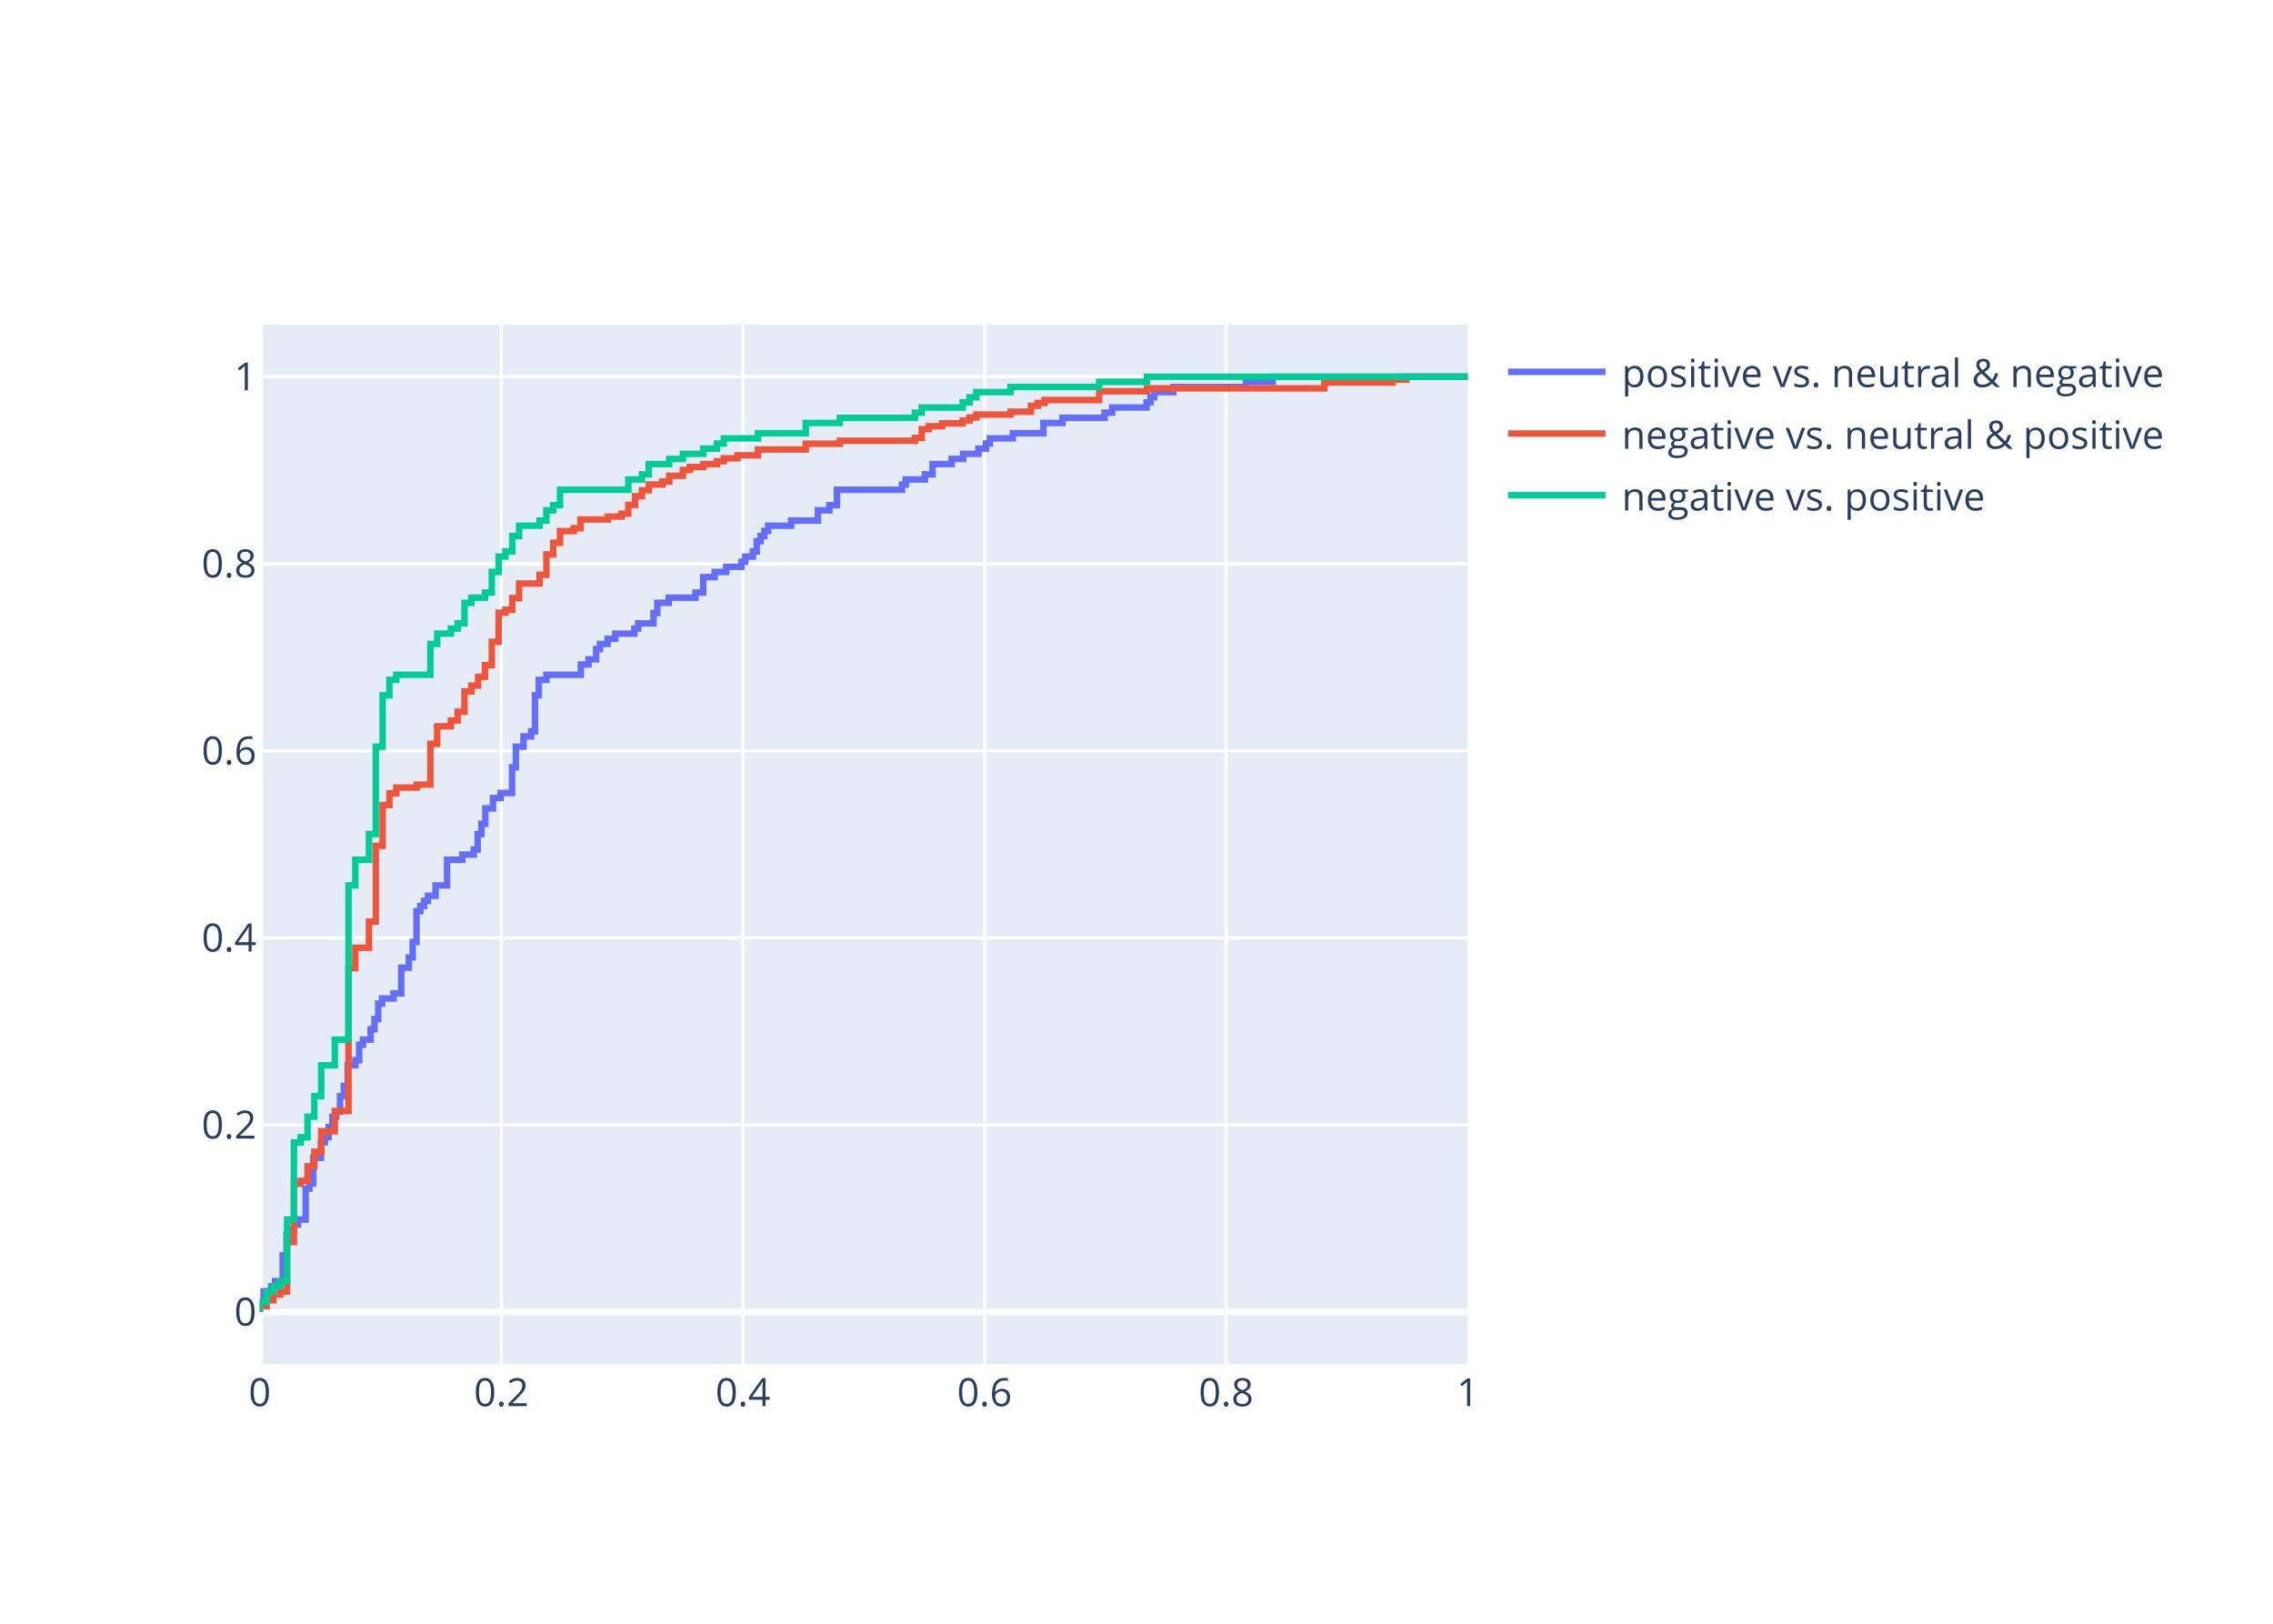
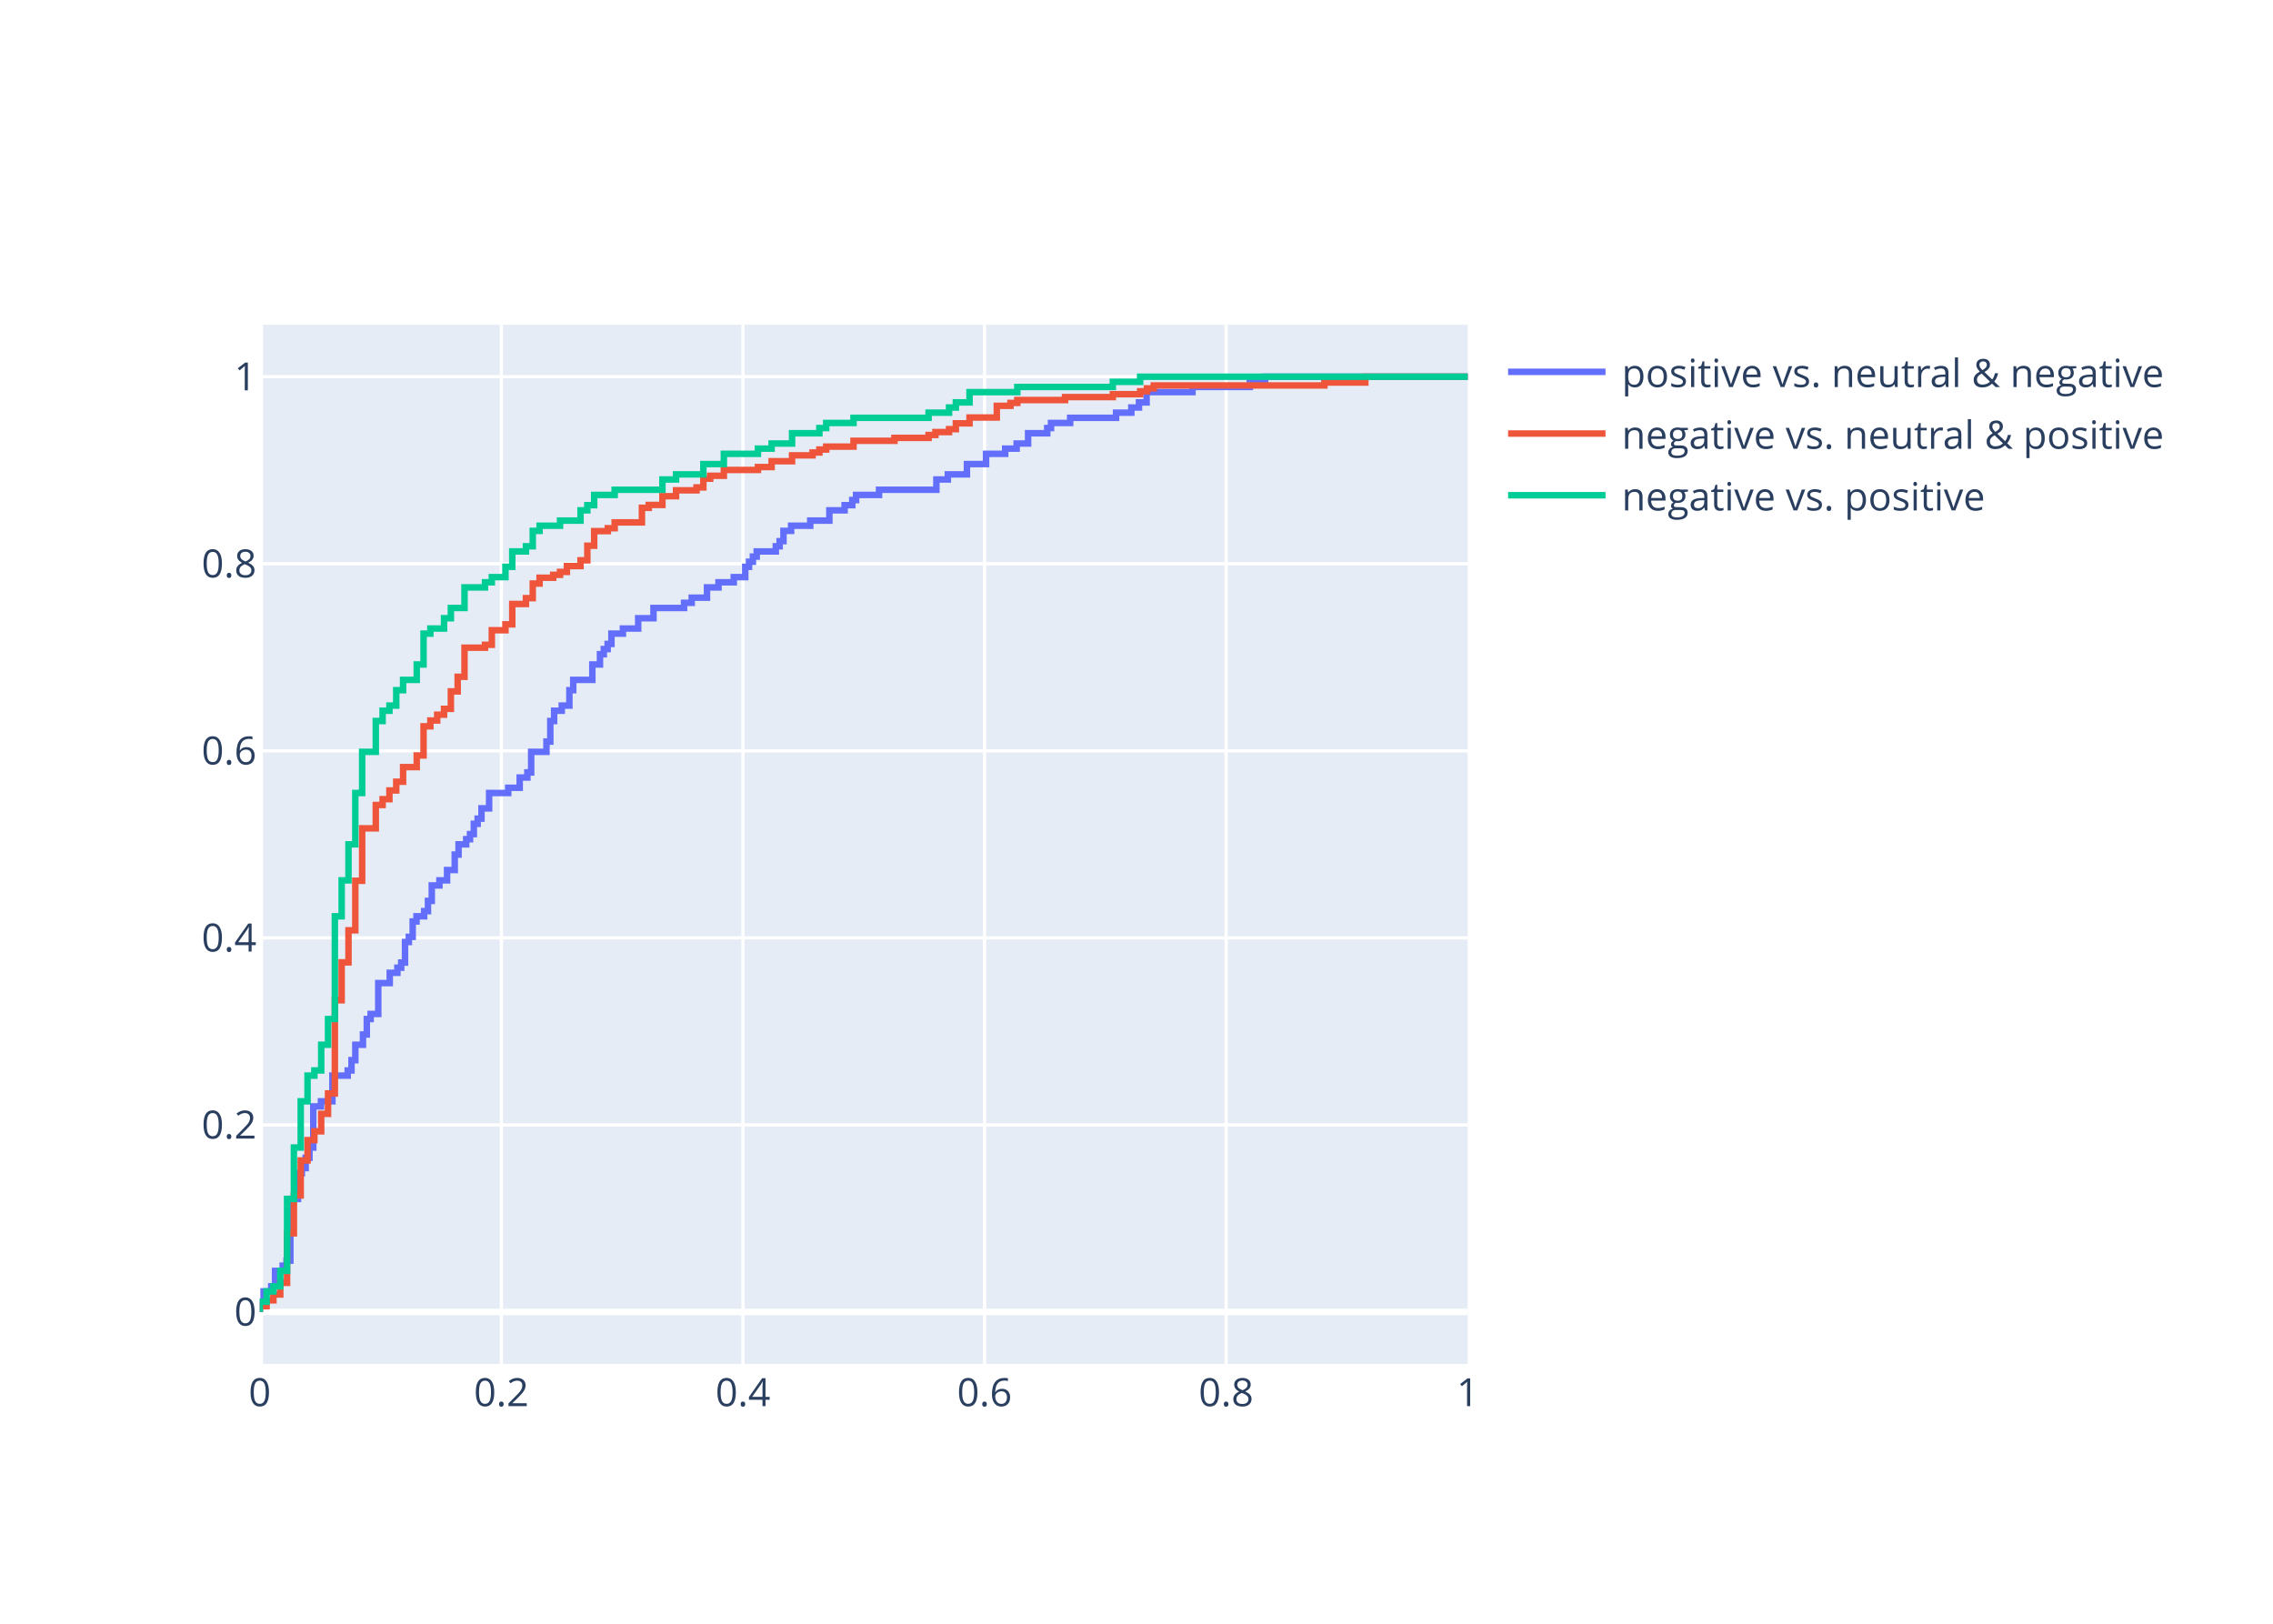
<svg xmlns="http://www.w3.org/2000/svg" class="main-svg" width="700" height="500" viewBox="0 0 700 500">
  <rect x="0" y="0" width="700" height="500" style="fill: rgb(255, 255, 255); fill-opacity: 1;" />
-   <defs id="defs-d555db">
+   <defs id="defs-f34482">
    <g class="clips">
-       <clipPath id="clipd555dbxyplot" class="plotclip">
+       <clipPath id="clipf34482xyplot" class="plotclip">
        <rect width="372" height="320" />
      </clipPath>
-       <clipPath class="axesclip" id="clipd555dbx">
+       <clipPath class="axesclip" id="clipf34482x">
        <rect x="80" y="0" width="372" height="500" />
      </clipPath>
-       <clipPath class="axesclip" id="clipd555dby">
+       <clipPath class="axesclip" id="clipf34482y">
        <rect x="0" y="100" width="700" height="320" />
      </clipPath>
-       <clipPath class="axesclip" id="clipd555dbxy">
+       <clipPath class="axesclip" id="clipf34482xy">
        <rect x="80" y="100" width="372" height="320" />
      </clipPath>
    </g>
    <g class="gradients" />
  </defs>
  <g class="bglayer">
    <rect class="bg" x="80" y="100" width="372" height="320" style="fill: rgb(229, 236, 246); fill-opacity: 1; stroke-width: 0;" />
  </g>
  <g class="layer-below">
    <g class="imagelayer" />
    <g class="shapelayer" />
  </g>
  <g class="cartesianlayer">
    <g class="subplot xy">
      <g class="layer-subplot">
        <g class="shapelayer" />
        <g class="imagelayer" />
      </g>
      <g class="gridlayer">
        <g class="x">
          <path class="xgrid crisp" transform="translate(154.4,0)" d="M0,100v320" style="stroke: rgb(255, 255, 255); stroke-opacity: 1; stroke-width: 1px;" />
          <path class="xgrid crisp" transform="translate(228.8,0)" d="M0,100v320" style="stroke: rgb(255, 255, 255); stroke-opacity: 1; stroke-width: 1px;" />
          <path class="xgrid crisp" transform="translate(303.2,0)" d="M0,100v320" style="stroke: rgb(255, 255, 255); stroke-opacity: 1; stroke-width: 1px;" />
          <path class="xgrid crisp" transform="translate(377.6,0)" d="M0,100v320" style="stroke: rgb(255, 255, 255); stroke-opacity: 1; stroke-width: 1px;" />
        </g>
        <g class="y">
          <path class="ygrid crisp" transform="translate(0,346.4)" d="M80,0h372" style="stroke: rgb(255, 255, 255); stroke-opacity: 1; stroke-width: 1px;" />
          <path class="ygrid crisp" transform="translate(0,288.8)" d="M80,0h372" style="stroke: rgb(255, 255, 255); stroke-opacity: 1; stroke-width: 1px;" />
          <path class="ygrid crisp" transform="translate(0,231.2)" d="M80,0h372" style="stroke: rgb(255, 255, 255); stroke-opacity: 1; stroke-width: 1px;" />
          <path class="ygrid crisp" transform="translate(0,173.6)" d="M80,0h372" style="stroke: rgb(255, 255, 255); stroke-opacity: 1; stroke-width: 1px;" />
          <path class="ygrid crisp" transform="translate(0,116)" d="M80,0h372" style="stroke: rgb(255, 255, 255); stroke-opacity: 1; stroke-width: 1px;" />
        </g>
      </g>
      <g class="zerolinelayer">
        <path class="xzl zl crisp" transform="translate(80,0)" d="M0,100v320" style="stroke: rgb(255, 255, 255); stroke-opacity: 1; stroke-width: 2px;" />
        <path class="yzl zl crisp" transform="translate(0,404)" d="M80,0h372" style="stroke: rgb(255, 255, 255); stroke-opacity: 1; stroke-width: 2px;" />
      </g>
      <path class="xlines-below" />
      <path class="ylines-below" />
      <g class="overlines-below" />
      <g class="xaxislayer-below" />
      <g class="yaxislayer-below" />
      <g class="overaxes-below" />
-       <g class="plot" transform="translate(80, 100)" clip-path="url('#clipd555dbxyplot')">
+       <g class="plot" transform="translate(80, 100)" clip-path="url('#clipf34482xyplot')">
        <g class="scatterlayer mlayer">
-           <g class="trace scatter tracea01459" style="stroke-miterlimit: 2; opacity: 1;">
+           <g class="trace scatter trace49f87e" style="stroke-miterlimit: 2; opacity: 1;">
            <g class="fills" />
            <g class="errorbars" />
            <g class="lines">
-               <path class="js-line" d="M0,304L0,300.84L1.18,300.84L1.18,297.67L3.53,297.67L3.53,296.09L4.71,296.09L4.71,294.51L7.06,294.51L7.06,286.59L8.24,286.59L8.24,280.26L9.42,280.26L9.42,278.68L10.59,278.68L10.59,277.1L11.77,277.1L11.77,275.52L14.13,275.52L14.13,266.02L15.3,266.02L15.3,264.44L16.48,264.44L16.48,256.53L18.84,256.53L18.84,251.78L20.01,251.78L20.01,250.2L21.19,250.2L21.19,247.03L22.37,247.03L22.37,243.87L23.54,243.87L23.54,242.29L24.72,242.29L24.72,237.54L25.9,237.54L25.9,234.37L27.08,234.37L27.08,228.04L29.43,228.04L29.43,226.46L30.61,226.46L30.61,221.71L31.78,221.71L31.78,220.13L34.14,220.13L34.14,216.97L35.32,216.97L35.32,213.8L36.49,213.8L36.49,209.05L37.67,209.05L37.67,207.47L41.2,207.47L41.2,205.89L43.56,205.89L43.56,197.98L45.91,197.98L45.91,194.81L47.09,194.81L47.09,190.07L48.27,190.07L48.27,180.57L49.44,180.57L49.44,178.99L50.62,178.99L50.62,177.41L51.8,177.41L51.8,175.82L54.15,175.82L54.15,172.66L57.68,172.66L57.68,164.75L62.39,164.75L62.39,163.16L65.92,163.16L65.92,161.58L67.1,161.58L67.1,156.84L68.28,156.84L68.28,153.67L69.46,153.67L69.46,148.92L71.81,148.92L71.81,145.76L74.16,145.76L74.16,144.18L77.7,144.18L77.7,136.26L78.87,136.26L78.87,129.93L81.23,129.93L81.23,126.77L83.58,126.77L83.58,125.19L84.76,125.19L84.76,114.11L85.94,114.11L85.94,109.36L88.29,109.36L88.29,107.78L98.89,107.78L98.89,104.62L101.24,104.62L101.24,103.03L103.59,103.03L103.59,99.87L104.77,99.87L104.77,98.29L107.13,98.29L107.13,96.7L109.48,96.7L109.48,95.12L115.37,95.12L115.37,93.54L116.54,93.54L116.54,91.96L121.25,91.96L121.25,88.79L122.43,88.79L122.43,85.63L125.96,85.63L125.96,84.04L134.2,84.04L134.2,82.46L136.56,82.46L136.56,77.71L140.09,77.71L140.09,76.13L143.62,76.13L143.62,74.55L148.33,74.55L148.33,72.97L149.51,72.97L149.51,71.38L151.86,71.38L151.86,69.8L153.04,69.8L153.04,66.64L154.22,66.64L154.22,65.05L155.39,65.05L155.39,63.47L156.57,63.47L156.57,61.89L163.63,61.89L163.63,60.31L171.87,60.31L171.87,57.14L175.41,57.14L175.41,55.56L177.76,55.56L177.76,50.81L197.77,50.81L197.77,49.23L198.95,49.23L198.95,47.65L204.84,47.65L204.84,46.07L207.19,46.07L207.19,42.9L213.08,42.9L213.08,41.32L216.61,41.32L216.61,39.74L221.32,39.74L221.32,38.15L223.67,38.15L223.67,36.57L224.85,36.57L224.85,34.99L231.91,34.99L231.91,33.41L241.33,33.41L241.33,30.24L247.22,30.24L247.22,28.66L260.16,28.66L260.16,27.08L262.52,27.08L262.52,25.49L273.11,25.49L273.11,23.91L274.29,23.91L274.29,22.33L275.47,22.33L275.47,20.75L281.35,20.75L281.35,19.16L303.72,19.16L303.72,17.58L311.96,17.58L311.96,16L372,16" style="vector-effect: non-scaling-stroke; fill: none; stroke: rgb(99, 110, 250); stroke-opacity: 1; stroke-width: 2px; opacity: 1;" />
+               <path class="js-line" d="M0,304L0,300.84L1.18,300.84L1.18,297.67L3.53,297.67L3.53,296.09L4.71,296.09L4.71,291.34L7.06,291.34L7.06,289.76L8.24,289.76L8.24,288.18L9.42,288.18L9.42,269.19L11.77,269.19L11.77,261.27L12.95,261.27L12.95,259.69L14.13,259.69L14.13,256.53L15.3,256.53L15.3,253.36L16.48,253.36L16.48,240.7L18.84,240.7L18.84,239.12L22.37,239.12L22.37,231.21L27.08,231.21L27.08,229.63L28.25,229.63L28.25,226.46L29.43,226.46L29.43,221.71L31.78,221.71L31.78,218.55L32.96,218.55L32.96,213.8L34.14,213.8L34.14,212.22L36.49,212.22L36.49,202.73L40.03,202.73L40.03,199.56L42.38,199.56L42.38,197.98L43.56,197.98L43.56,196.4L44.73,196.4L44.73,190.07L45.91,190.07L45.91,188.48L47.09,188.48L47.09,183.74L48.27,183.74L48.27,182.15L50.62,182.15L50.62,180.57L51.8,180.57L51.8,177.41L52.97,177.41L52.97,172.66L55.33,172.66L55.33,171.08L57.68,171.08L57.68,167.91L60.04,167.91L60.04,163.16L61.22,163.16L61.22,160L63.57,160L63.57,158.42L64.75,158.42L64.75,156.84L65.92,156.84L65.92,153.67L67.1,153.67L67.1,152.09L68.28,152.09L68.28,148.92L70.63,148.92L70.63,144.18L76.52,144.18L76.52,142.59L80.05,142.59L80.05,139.43L82.41,139.43L82.41,137.85L83.58,137.85L83.58,131.52L88.29,131.52L88.29,128.35L89.47,128.35L89.47,122.02L90.65,122.02L90.65,118.86L93,118.86L93,117.27L95.35,117.27L95.35,112.53L96.53,112.53L96.53,109.36L102.42,109.36L102.42,104.62L104.77,104.62L104.77,101.45L105.95,101.45L105.95,99.87L107.13,99.87L107.13,98.29L108.3,98.29L108.3,95.12L111.84,95.12L111.84,93.54L116.54,93.54L116.54,90.37L121.25,90.37L121.25,87.21L130.67,87.21L130.67,85.63L133.03,85.63L133.03,84.04L137.73,84.04L137.73,80.88L141.27,80.88L141.27,79.3L145.97,79.3L145.97,77.71L149.51,77.71L149.51,74.55L150.68,74.55L150.68,72.97L151.86,72.97L151.86,71.38L153.04,71.38L153.04,69.8L158.92,69.8L158.92,68.22L160.1,68.22L160.1,66.64L161.28,66.64L161.28,63.47L163.63,63.47L163.63,61.89L169.52,61.89L169.52,60.31L175.41,60.31L175.41,57.14L180.11,57.14L180.11,55.56L182.47,55.56L182.47,53.98L183.65,53.98L183.65,52.4L190.71,52.4L190.71,50.81L208.37,50.81L208.37,47.65L211.9,47.65L211.9,46.07L217.78,46.07L217.78,42.9L223.67,42.9L223.67,39.74L229.56,39.74L229.56,38.15L233.09,38.15L233.09,36.57L236.62,36.57L236.62,33.41L242.51,33.41L242.51,31.82L243.68,31.82L243.68,30.24L249.57,30.24L249.57,28.66L263.7,28.66L263.7,27.08L268.41,27.08L268.41,25.49L270.76,25.49L270.76,23.91L273.11,23.91L273.11,20.75L287.24,20.75L287.24,19.16L304.9,19.16L304.9,17.58L309.61,17.58L309.61,16L372,16" style="vector-effect: non-scaling-stroke; fill: none; stroke: rgb(99, 110, 250); stroke-opacity: 1; stroke-width: 2px; opacity: 1;" />
            </g>
            <g class="points" />
            <g class="text" />
          </g>
-           <g class="trace scatter trace4af426" style="stroke-miterlimit: 2; opacity: 1;">
+           <g class="trace scatter trace3be02c" style="stroke-miterlimit: 2; opacity: 1;">
            <g class="fills" />
            <g class="errorbars" />
            <g class="lines">
-               <path class="js-line" d="M0,304L0,302.21L2.1,302.21L2.1,300.41L4.2,300.41L4.2,298.62L6.31,298.62L6.31,297.72L8.41,297.72L8.41,282.47L10.51,282.47L10.51,264.52L12.61,264.52L12.61,263.63L14.71,263.63L14.71,259.14L16.81,259.14L16.81,254.65L18.92,254.65L18.92,248.37L23.12,248.37L23.12,242.09L27.32,242.09L27.32,198.13L29.42,198.13L29.42,191.85L33.63,191.85L33.63,183.78L35.73,183.78L35.73,160.45L37.83,160.45L37.83,147.89L39.93,147.89L39.93,144.3L42.03,144.3L42.03,142.5L48.34,142.5L48.34,141.61L52.54,141.61L52.54,129.05L54.64,129.05L54.64,123.66L58.85,123.66L58.85,121.87L60.95,121.87L60.95,119.18L63.05,119.18L63.05,112.9L65.15,112.9L65.15,111.1L67.25,111.1L67.25,108.41L69.36,108.41L69.36,104.82L71.46,104.82L71.46,97.64L73.56,97.64L73.56,88.67L75.66,88.67L75.66,87.78L77.76,87.78L77.76,84.19L79.86,84.19L79.86,79.7L86.17,79.7L86.17,77.01L88.27,77.01L88.27,70.73L90.37,70.73L90.37,67.14L92.47,67.14L92.47,63.55L96.68,63.55L96.68,62.65L98.78,62.65L98.78,59.96L107.19,59.96L107.19,59.07L111.39,59.07L111.39,58.17L113.49,58.17L113.49,55.48L115.59,55.48L115.59,52.79L117.69,52.79L117.69,50.99L119.8,50.99L119.8,49.2L124,49.2L124,48.3L126.1,48.3L126.1,46.5L130.31,46.5L130.31,44.71L132.41,44.71L132.41,43.81L136.61,43.81L136.61,42.92L140.81,42.92L140.81,42.02L142.92,42.02L142.92,41.12L147.12,41.12L147.12,40.22L153.42,40.22L153.42,38.43L168.14,38.43L168.14,36.64L178.64,36.64L178.64,35.74L201.76,35.74L201.76,34.84L203.86,34.84L203.86,32.15L205.97,32.15L205.97,31.25L210.17,31.25L210.17,30.36L216.47,30.36L216.47,29.46L218.58,29.46L218.58,28.56L220.68,28.56L220.68,27.66L231.19,27.66L231.19,26.77L237.49,26.77L237.49,24.97L239.59,24.97L239.59,24.07L241.69,24.07L241.69,23.18L258.51,23.18L258.51,20.49L273.22,20.49L273.22,19.59L327.86,19.59L327.86,17.79L348.88,17.79L348.88,16.9L353.08,16.9L353.08,16L372,16" style="vector-effect: non-scaling-stroke; fill: none; stroke: rgb(239, 85, 59); stroke-opacity: 1; stroke-width: 2px; opacity: 1;" />
+               <path class="js-line" d="M0,304L0,302.21L2.1,302.21L2.1,300.41L4.2,300.41L4.2,298.62L6.31,298.62L6.31,295.03L8.41,295.03L8.41,279.78L10.51,279.78L10.51,268.11L12.61,268.11L12.61,257.35L14.71,257.35L14.71,251.07L16.81,251.07L16.81,248.37L18.92,248.37L18.92,242.99L21.02,242.99L21.02,236.71L23.12,236.71L23.12,208L25.22,208L25.22,196.34L27.32,196.34L27.32,186.47L29.42,186.47L29.42,171.21L31.53,171.21L31.53,155.07L35.73,155.07L35.73,147.89L37.83,147.89L37.83,146.09L39.93,146.09L39.93,143.4L42.03,143.4L42.03,140.71L44.14,140.71L44.14,136.22L48.34,136.22L48.34,132.64L50.44,132.64L50.44,123.66L52.54,123.66L52.54,121.87L54.64,121.87L54.64,120.07L56.75,120.07L56.75,118.28L58.85,118.28L58.85,112.9L60.95,112.9L60.95,108.41L63.05,108.41L63.05,99.44L69.36,99.44L69.36,98.54L71.46,98.54L71.46,94.06L75.66,94.06L75.66,92.26L77.76,92.26L77.76,85.98L81.97,85.98L81.97,84.19L84.07,84.19L84.07,79.7L86.17,79.7L86.17,77.91L90.37,77.91L90.37,77.01L92.47,77.01L92.47,76.11L94.58,76.11L94.58,74.32L98.78,74.32L98.78,72.52L100.88,72.52L100.88,68.04L102.98,68.04L102.98,63.55L107.19,63.55L107.19,62.65L109.29,62.65L109.29,60.86L117.69,60.86L117.69,56.37L119.8,56.37L119.8,55.48L124,55.48L124,52.79L128.2,52.79L128.2,50.99L134.51,50.99L134.51,50.09L136.61,50.09L136.61,47.4L138.71,47.4L138.71,46.5L142.92,46.5L142.92,44.71L153.42,44.71L153.42,43.81L157.63,43.81L157.63,42.02L163.93,42.02L163.93,40.22L170.24,40.22L170.24,39.33L172.34,39.33L172.34,38.43L174.44,38.43L174.44,37.53L182.85,37.53L182.85,35.74L195.46,35.74L195.46,34.84L205.97,34.84L205.97,33.94L208.07,33.94L208.07,33.05L212.27,33.05L212.27,32.15L214.37,32.15L214.37,30.36L218.58,30.36L218.58,28.56L226.98,28.56L226.98,24.97L231.19,24.97L231.19,24.07L233.29,24.07L233.29,23.18L248,23.18L248,22.28L262.71,22.28L262.71,21.38L271.12,21.38L271.12,20.49L273.22,20.49L273.22,19.59L275.32,19.59L275.32,18.69L327.86,18.69L327.86,17.79L340.47,17.79L340.47,16L372,16" style="vector-effect: non-scaling-stroke; fill: none; stroke: rgb(239, 85, 59); stroke-opacity: 1; stroke-width: 2px; opacity: 1;" />
            </g>
            <g class="points" />
            <g class="text" />
          </g>
-           <g class="trace scatter traceace071" style="stroke-miterlimit: 2; opacity: 1;">
+           <g class="trace scatter tracee8ad31" style="stroke-miterlimit: 2; opacity: 1;">
            <g class="fills" />
            <g class="errorbars" />
            <g class="lines">
-               <path class="js-line" d="M0,304L0,300.84L2.1,300.84L2.1,297.67L4.2,297.67L4.2,296.09L6.31,296.09L6.31,294.51L8.41,294.51L8.41,275.52L10.51,275.52L10.51,251.78L12.61,251.78L12.61,250.2L14.71,250.2L14.71,243.87L16.81,243.87L16.81,237.54L18.92,237.54L18.92,228.04L23.12,228.04L23.12,220.13L27.32,220.13L27.32,172.66L29.42,172.66L29.42,164.75L33.63,164.75L33.63,156.84L35.73,156.84L35.73,129.93L37.83,129.93L37.83,114.11L39.93,114.11L39.93,109.36L42.03,109.36L42.03,107.78L52.54,107.78L52.54,98.29L54.64,98.29L54.64,95.12L58.85,95.12L58.85,93.54L60.95,93.54L60.95,91.96L63.05,91.96L63.05,85.63L65.15,85.63L65.15,84.04L69.36,84.04L69.36,82.46L71.46,82.46L71.46,76.13L73.56,76.13L73.56,71.38L75.66,71.38L75.66,69.8L77.76,69.8L77.76,65.05L79.86,65.05L79.86,61.89L86.17,61.89L86.17,60.31L88.27,60.31L88.27,57.14L90.37,57.14L90.37,55.56L92.47,55.56L92.47,50.81L113.49,50.81L113.49,47.65L117.69,47.65L117.69,46.07L119.8,46.07L119.8,42.9L126.1,42.9L126.1,41.32L130.31,41.32L130.31,39.74L136.61,39.74L136.61,38.15L140.81,38.15L140.81,36.57L142.92,36.57L142.92,34.99L153.42,34.99L153.42,33.41L168.14,33.41L168.14,30.24L178.64,30.24L178.64,28.66L201.76,28.66L201.76,27.08L203.86,27.08L203.86,25.49L216.47,25.49L216.47,23.91L218.58,23.91L218.58,22.33L220.68,22.33L220.68,20.75L231.19,20.75L231.19,19.16L258.51,19.16L258.51,17.58L273.22,17.58L273.22,16L372,16" style="vector-effect: non-scaling-stroke; fill: none; stroke: rgb(0, 204, 150); stroke-opacity: 1; stroke-width: 2px; opacity: 1;" />
+               <path class="js-line" d="M0,304L0,300.84L2.1,300.84L2.1,297.67L4.2,297.67L4.2,296.09L6.31,296.09L6.31,291.34L8.41,291.34L8.41,269.19L10.51,269.19L10.51,253.36L12.61,253.36L12.61,239.12L14.71,239.12L14.71,231.21L16.81,231.21L16.81,229.63L18.92,229.63L18.92,221.71L21.02,221.71L21.02,213.8L23.12,213.8L23.12,182.15L25.22,182.15L25.22,171.08L27.32,171.08L27.32,160L29.42,160L29.42,144.18L31.53,144.18L31.53,131.52L35.73,131.52L35.73,122.02L37.83,122.02L37.83,118.86L39.93,118.86L39.93,117.27L42.03,117.27L42.03,112.53L44.14,112.53L44.14,109.36L48.34,109.36L48.34,104.62L50.44,104.62L50.44,95.12L52.54,95.12L52.54,93.54L56.75,93.54L56.75,90.37L58.85,90.37L58.85,87.21L63.05,87.21L63.05,80.88L69.36,80.88L69.36,79.3L71.46,79.3L71.46,77.71L75.66,77.71L75.66,74.55L77.76,74.55L77.76,69.8L81.97,69.8L81.97,68.22L84.07,68.22L84.07,63.47L86.17,63.47L86.17,61.89L92.47,61.89L92.47,60.31L98.78,60.31L98.78,57.14L100.88,57.14L100.88,55.56L102.98,55.56L102.98,52.4L109.29,52.4L109.29,50.81L124,50.81L124,47.65L128.2,47.65L128.2,46.07L136.61,46.07L136.61,42.9L142.92,42.9L142.92,39.74L153.42,39.74L153.42,38.15L157.63,38.15L157.63,36.57L163.93,36.57L163.93,33.41L172.34,33.41L172.34,31.82L174.44,31.82L174.44,30.24L182.85,30.24L182.85,28.66L205.97,28.66L205.97,27.08L212.27,27.08L212.27,25.49L214.37,25.49L214.37,23.91L218.58,23.91L218.58,20.75L233.29,20.75L233.29,19.16L262.71,19.16L262.71,17.58L271.12,17.58L271.12,16L372,16" style="vector-effect: non-scaling-stroke; fill: none; stroke: rgb(0, 204, 150); stroke-opacity: 1; stroke-width: 2px; opacity: 1;" />
            </g>
            <g class="points" />
            <g class="text" />
          </g>
        </g>
      </g>
      <g class="overplot" />
      <path class="xlines-above crisp" d="M0,0" style="fill: none;" />
      <path class="ylines-above crisp" d="M0,0" style="fill: none;" />
      <g class="overlines-above" />
      <g class="xaxislayer-above">
        <g class="xtick">
          <text text-anchor="middle" x="0" y="433" transform="translate(80,0)" style="font-family: 'Open Sans', verdana, arial, sans-serif; font-size: 12px; fill: rgb(42, 63, 95); fill-opacity: 1; white-space: pre;">0</text>
        </g>
        <g class="xtick">
          <text text-anchor="middle" x="0" y="433" transform="translate(154.4,0)" style="font-family: 'Open Sans', verdana, arial, sans-serif; font-size: 12px; fill: rgb(42, 63, 95); fill-opacity: 1; white-space: pre;">0.2</text>
        </g>
        <g class="xtick">
          <text text-anchor="middle" x="0" y="433" transform="translate(228.8,0)" style="font-family: 'Open Sans', verdana, arial, sans-serif; font-size: 12px; fill: rgb(42, 63, 95); fill-opacity: 1; white-space: pre;">0.4</text>
        </g>
        <g class="xtick">
          <text text-anchor="middle" x="0" y="433" transform="translate(303.2,0)" style="font-family: 'Open Sans', verdana, arial, sans-serif; font-size: 12px; fill: rgb(42, 63, 95); fill-opacity: 1; white-space: pre;">0.6</text>
        </g>
        <g class="xtick">
          <text text-anchor="middle" x="0" y="433" transform="translate(377.6,0)" style="font-family: 'Open Sans', verdana, arial, sans-serif; font-size: 12px; fill: rgb(42, 63, 95); fill-opacity: 1; white-space: pre;">0.8</text>
        </g>
        <g class="xtick">
          <text text-anchor="middle" x="0" y="433" transform="translate(452,0)" style="font-family: 'Open Sans', verdana, arial, sans-serif; font-size: 12px; fill: rgb(42, 63, 95); fill-opacity: 1; white-space: pre;">1</text>
        </g>
      </g>
      <g class="yaxislayer-above">
        <g class="ytick">
          <text text-anchor="end" x="79" y="4.2" transform="translate(0,404)" style="font-family: 'Open Sans', verdana, arial, sans-serif; font-size: 12px; fill: rgb(42, 63, 95); fill-opacity: 1; white-space: pre;">0</text>
        </g>
        <g class="ytick">
          <text text-anchor="end" x="79" y="4.2" transform="translate(0,346.4)" style="font-family: 'Open Sans', verdana, arial, sans-serif; font-size: 12px; fill: rgb(42, 63, 95); fill-opacity: 1; white-space: pre;">0.2</text>
        </g>
        <g class="ytick">
          <text text-anchor="end" x="79" y="4.2" transform="translate(0,288.8)" style="font-family: 'Open Sans', verdana, arial, sans-serif; font-size: 12px; fill: rgb(42, 63, 95); fill-opacity: 1; white-space: pre;">0.4</text>
        </g>
        <g class="ytick">
          <text text-anchor="end" x="79" y="4.2" transform="translate(0,231.2)" style="font-family: 'Open Sans', verdana, arial, sans-serif; font-size: 12px; fill: rgb(42, 63, 95); fill-opacity: 1; white-space: pre;">0.6</text>
        </g>
        <g class="ytick">
          <text text-anchor="end" x="79" y="4.2" transform="translate(0,173.6)" style="font-family: 'Open Sans', verdana, arial, sans-serif; font-size: 12px; fill: rgb(42, 63, 95); fill-opacity: 1; white-space: pre;">0.8</text>
        </g>
        <g class="ytick">
          <text text-anchor="end" x="79" y="4.2" transform="translate(0,116)" style="font-family: 'Open Sans', verdana, arial, sans-serif; font-size: 12px; fill: rgb(42, 63, 95); fill-opacity: 1; white-space: pre;">1</text>
        </g>
      </g>
      <g class="overaxes-above" />
    </g>
  </g>
  <g class="polarlayer" />
  <g class="ternarylayer" />
  <g class="geolayer" />
  <g class="funnelarealayer" />
  <g class="pielayer" />
  <g class="treemaplayer" />
  <g class="sunburstlayer" />
  <g class="glimages" />
-   <defs id="topdefs-d555db">
+   <defs id="topdefs-f34482">
    <g class="clips" />
-     <clipPath id="legendd555db">
+     <clipPath id="legendf34482">
      <rect width="229" height="67" x="0" y="0" />
    </clipPath>
  </defs>
  <g class="layer-above">
    <g class="imagelayer" />
    <g class="shapelayer" />
  </g>
  <g class="infolayer">
    <g class="legend" pointer-events="all" transform="translate(459.44, 100)">
-       <rect class="bg" shape-rendering="crispEdges" width="229" height="67" x="0" y="0" style="stroke: rgb(68, 68, 68); stroke-opacity: 1; fill: rgb(255, 255, 255); fill-opacity: 1; stroke-width: 0px;" />
-       <g class="scrollbox" transform="translate(0, 0)" clip-path="url('#legendd555db')">
+       <rect class="bg" shape-rendering="crispEdges" style="stroke: rgb(68, 68, 68); stroke-opacity: 1; fill: rgb(255, 255, 255); fill-opacity: 1; stroke-width: 0px;" width="229" height="67" x="0" y="0" />
+       <g class="scrollbox" transform="translate(0, 0)" clip-path="url('#legendf34482')">
        <g class="groups">
          <g class="traces" transform="translate(0, 14.5)" style="opacity: 1;">
            <text class="legendtext user-select-none" text-anchor="start" x="40" y="4.68" style="font-family: 'Open Sans', verdana, arial, sans-serif; font-size: 12px; fill: rgb(42, 63, 95); fill-opacity: 1; white-space: pre;">positive vs. neutral &amp; negative</text>
            <g class="layers" style="opacity: 1;">
              <g class="legendfill" />
              <g class="legendlines">
                <path class="js-line" d="M5,0h30" style="fill: none; stroke: rgb(99, 110, 250); stroke-opacity: 1; stroke-width: 2px;" />
              </g>
              <g class="legendsymbols">
                <g class="legendpoints" />
              </g>
            </g>
            <rect class="legendtoggle" pointer-events="all" x="0" y="-9.5" width="223.844" height="19" style="cursor: pointer; fill: rgb(0, 0, 0); fill-opacity: 0;" />
          </g>
          <g class="traces" transform="translate(0, 33.5)" style="opacity: 1;">
            <text class="legendtext user-select-none" text-anchor="start" x="40" y="4.68" style="font-family: 'Open Sans', verdana, arial, sans-serif; font-size: 12px; fill: rgb(42, 63, 95); fill-opacity: 1; white-space: pre;">negative vs. neutral &amp; positive</text>
            <g class="layers" style="opacity: 1;">
              <g class="legendfill" />
              <g class="legendlines">
                <path class="js-line" d="M5,0h30" style="fill: none; stroke: rgb(239, 85, 59); stroke-opacity: 1; stroke-width: 2px;" />
              </g>
              <g class="legendsymbols">
                <g class="legendpoints" />
              </g>
            </g>
            <rect class="legendtoggle" pointer-events="all" x="0" y="-9.5" width="223.844" height="19" style="cursor: pointer; fill: rgb(0, 0, 0); fill-opacity: 0;" />
          </g>
          <g class="traces" transform="translate(0, 52.5)" style="opacity: 1;">
            <text class="legendtext user-select-none" text-anchor="start" x="40" y="4.68" style="font-family: 'Open Sans', verdana, arial, sans-serif; font-size: 12px; fill: rgb(42, 63, 95); fill-opacity: 1; white-space: pre;">negative vs. positive</text>
            <g class="layers" style="opacity: 1;">
              <g class="legendfill" />
              <g class="legendlines">
                <path class="js-line" d="M5,0h30" style="fill: none; stroke: rgb(0, 204, 150); stroke-opacity: 1; stroke-width: 2px;" />
              </g>
              <g class="legendsymbols">
                <g class="legendpoints" />
              </g>
            </g>
            <rect class="legendtoggle" pointer-events="all" x="0" y="-9.5" width="223.844" height="19" style="cursor: pointer; fill: rgb(0, 0, 0); fill-opacity: 0;" />
          </g>
        </g>
      </g>
-       <rect class="scrollbar" rx="20" ry="3" width="0" height="0" x="0" y="0" style="fill: rgb(128, 139, 164); fill-opacity: 1;" />
+       <rect class="scrollbar" rx="20" ry="3" width="0" height="0" style="fill: rgb(128, 139, 164); fill-opacity: 1;" x="0" y="0" />
    </g>
    <g class="g-gtitle" />
    <g class="g-xtitle" />
    <g class="g-ytitle" />
  </g>
</svg>
